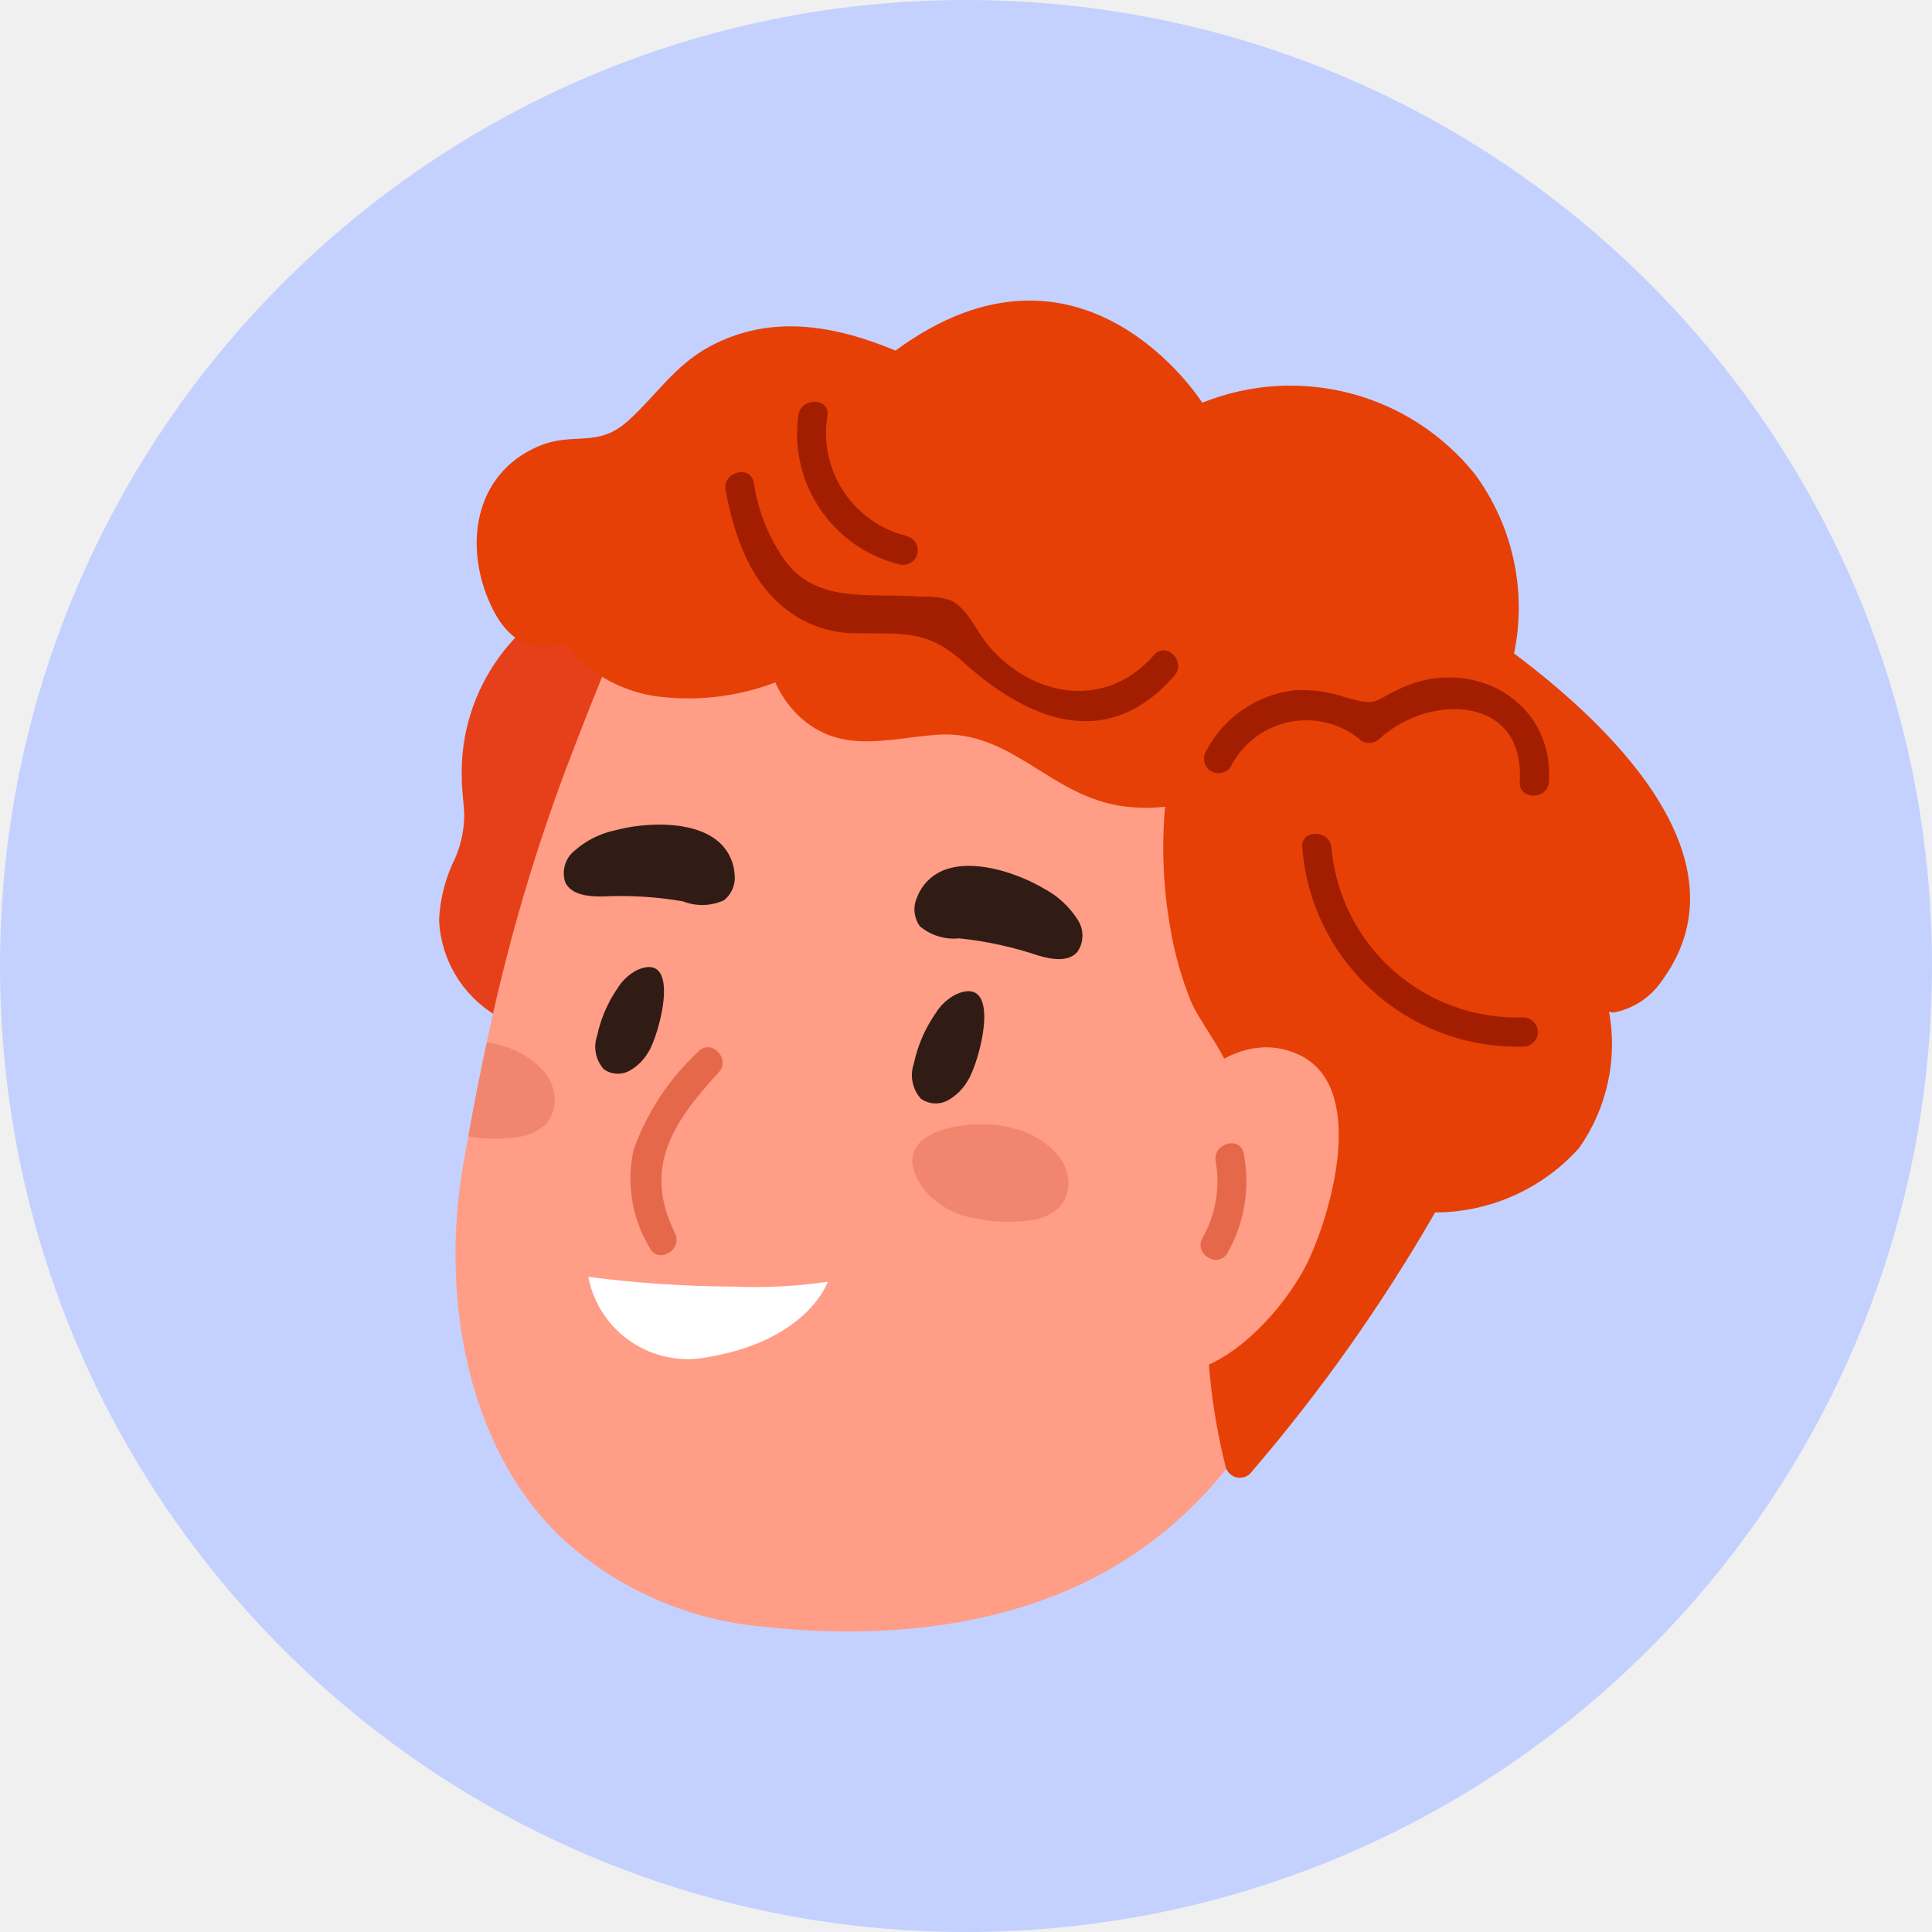
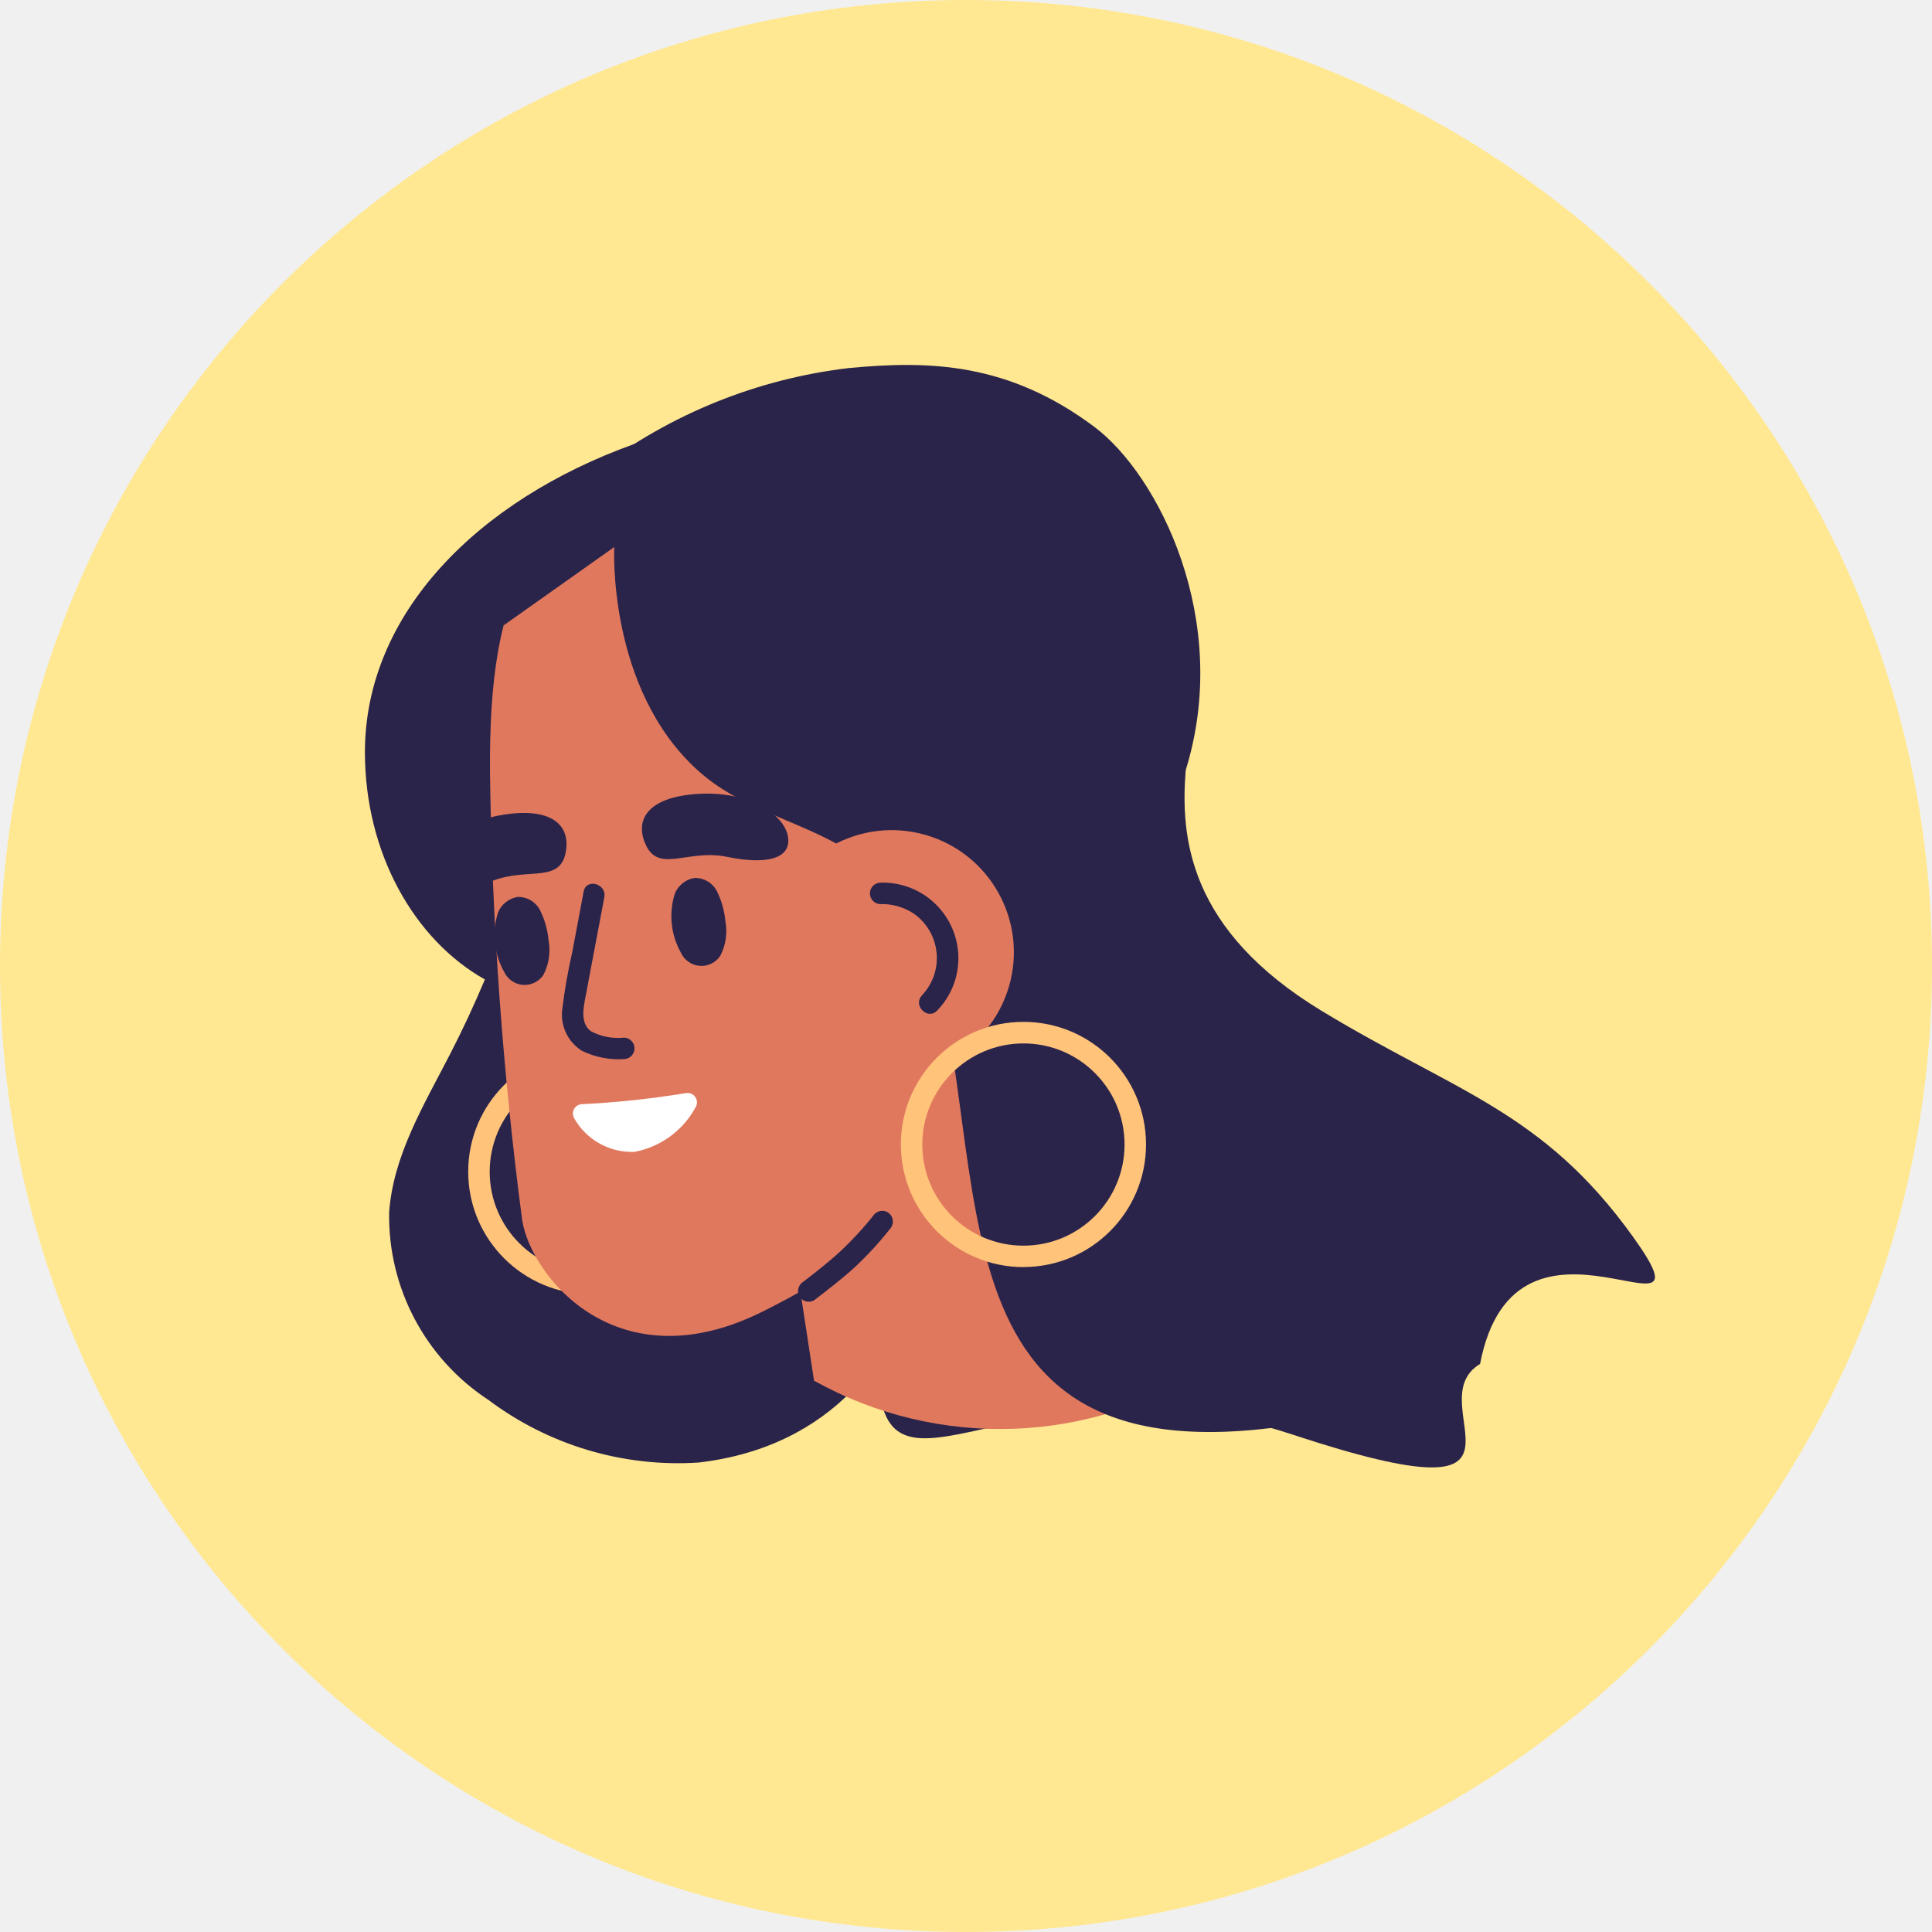
- <svg xmlns="http://www.w3.org/2000/svg" id="Grupo_984575" data-name="Grupo 984575" width="83" height="83" viewBox="0 0 83 83">
-   <defs>
-     <clipPath id="clip-path">
-       <rect id="Rectángulo_42766" data-name="Rectángulo 42766" width="53.743" height="57.178" fill="none" />
-     </clipPath>
-   </defs>
-   <circle id="Elipse_4780" data-name="Elipse 4780" cx="41.5" cy="41.5" r="41.5" fill="#c4d1ff" />
-   <g id="Grupo_169822" data-name="Grupo 169822" transform="translate(18.863 12.911)">
-     <g id="Grupo_169822-2" data-name="Grupo 169822" transform="translate(0 0)" clip-path="url(#clip-path)">
-       <path id="Trazado_162705" data-name="Trazado 162705" d="M7.515,14.554c-.465-.651-1.552-.026-1.082.632.185.26.373.524.559.789A8.428,8.428,0,0,0,.974,24.286c0,.539.092,1.07.107,1.605A4.689,4.689,0,0,1,.56,28.012,6.622,6.622,0,0,0,0,30.4a5.03,5.03,0,0,0,2.452,4.1c4.126,2.462,6.895-3.061,8.109-6.148,2.08-5.285.06-9.448-3.048-13.8" transform="translate(0 -3.78)" fill="#e6401a" />
-       <path id="Trazado_162706" data-name="Trazado 162706" d="M39.822,41.134c-1.617,6.92-4.25,13.877-10.655,17.613C24.779,61.3,19.35,61.841,14.21,61.277A14.7,14.7,0,0,1,5.45,57.4C1.373,53.459.346,46.93,1.275,41.523c.075-.439.151-.878.238-1.317.238-1.354.5-2.695.79-4.036A79.946,79.946,0,0,1,5.7,24.436c.677-1.78,1.367-3.56,2.119-5.3.226-.5.714-2.282,1.3-2.507,2.983-1.09,25.71-.076,29.408,6.556,3,5.391,2.632,12.135,1.291,17.952" transform="translate(-0.253 -4.302)" fill="#ff9d87" />
-       <path id="Trazado_162707" data-name="Trazado 162707" d="M9.352,41.361a5.7,5.7,0,0,1,.743-1.515,2.112,2.112,0,0,1,.844-.779c1.924-.837.947,2.791.476,3.526a2.156,2.156,0,0,1-.82.81,1.042,1.042,0,0,1-1.1-.073,1.448,1.448,0,0,1-.285-1.43q.058-.272.143-.538" transform="translate(-2.422 -10.309)" fill="#301c15" />
-       <path id="Trazado_162708" data-name="Trazado 162708" d="M27.867,42.9a5.992,5.992,0,0,1,.782-1.593,2.218,2.218,0,0,1,.887-.821c2.024-.879,1,2.937.5,3.709a2.274,2.274,0,0,1-.862.852,1.1,1.1,0,0,1-1.159-.077,1.522,1.522,0,0,1-.3-1.5q.062-.287.15-.566" transform="translate(-7.321 -10.683)" fill="#301c15" />
-       <path id="Trazado_162709" data-name="Trazado 162709" d="M14.076,43.828a10.669,10.669,0,0,0-2.762,4.182A5.708,5.708,0,0,0,12,52.246c.357.723,1.439.088,1.082-.633-1.4-2.826-.064-4.786,1.879-6.9.546-.593-.338-1.482-.886-.886" transform="translate(-2.95 -11.551)" fill="#e6684b" />
-       <path id="Trazado_162710" data-name="Trazado 162710" d="M27.87,34.428a1.232,1.232,0,0,0,.143,1.2,2.271,2.271,0,0,0,1.69.515,15.865,15.865,0,0,1,3.384.735c.572.167,1.285.3,1.684-.146a1.232,1.232,0,0,0,.014-1.394A3.835,3.835,0,0,0,33.329,34c-1.1-.651-3.043-1.323-4.349-.761a2.021,2.021,0,0,0-1.11,1.194" transform="translate(-7.354 -8.742)" fill="#301c15" />
-       <path id="Trazado_162711" data-name="Trazado 162711" d="M13.871,31.308c-1.105-.894-3.16-.773-4.392-.441a3.829,3.829,0,0,0-1.766.9,1.233,1.233,0,0,0-.363,1.346c.266.533.987.6,1.583.595a15.884,15.884,0,0,1,3.457.207,2.271,2.271,0,0,0,1.766-.04,1.233,1.233,0,0,0,.462-1.12,2.022,2.022,0,0,0-.747-1.449" transform="translate(-1.923 -8.106)" fill="#301c15" />
-       <path id="Trazado_162712" data-name="Trazado 162712" d="M8.718,57.046a50.623,50.623,0,0,0,6.216.418,21.7,21.7,0,0,0,4.074-.209s-.836,2.507-5.145,3.238a4.354,4.354,0,0,1-5.145-3.447" transform="translate(-2.308 -15.102)" fill="#fff" />
-       <path id="Trazado_162713" data-name="Trazado 162713" d="M46.763,15.159a9.665,9.665,0,0,0-1.675-7.691A10.155,10.155,0,0,0,33.368,4.39s-5.145-8.148-13.177-2.24c-2.59-1.075-5.352-1.6-8-.166-1.5.815-2.276,2.093-3.509,3.2C7.367,6.359,6.35,5.615,4.837,6.267c-2.773,1.193-3.21,4.324-2.018,6.853.8,1.7,1.948,2,3.152,1.605a6.1,6.1,0,0,0,4.337,2.321,10.477,10.477,0,0,0,4.717-.64,4.571,4.571,0,0,0,1.033,1.463c1.782,1.651,3.813.933,5.937.785,3.093-.216,4.74,2.493,7.72,3.033a7.1,7.1,0,0,0,2.056.058,19.778,19.778,0,0,0,.222,5.2,14.886,14.886,0,0,0,.9,3.189c.412.951,1.577,2.321,1.724,3.3.381,2.526-.868,6.067-1,8.656a26.49,26.49,0,0,0,.76,8.029.632.632,0,0,0,1.048.276,72.937,72.937,0,0,0,7.945-11.218,8.328,8.328,0,0,0,6.186-2.768,7.748,7.748,0,0,0,1.287-5.865.34.34,0,0,0,.245.036A3.237,3.237,0,0,0,53.06,29.3c3.74-5-1.553-10.586-6.3-14.141" transform="translate(-0.581 0)" fill="#e64006" />
-       <path id="Trazado_162714" data-name="Trazado 162714" d="M47.1,43.929c-2.449-1.1-4.879,1.054-6.1,3.306a.592.592,0,0,0-.3.24c-1.368,2.143-3.5,7.441-.885,9.488,2.931,2.293,6.631-1.809,7.736-4.156,1-2.112,2.569-7.52-.446-8.878" transform="translate(-10.21 -11.551)" fill="#ff9d87" />
-       <path id="Trazado_162715" data-name="Trazado 162715" d="M53.171,22.475c-1.31.6-.99.793-2.379.413a5.68,5.68,0,0,0-2.2-.314,4.926,4.926,0,0,0-3.832,2.642.627.627,0,0,0,1.082.632,3.637,3.637,0,0,1,5.626-1.091.633.633,0,0,0,.76-.1c2.126-1.956,6.256-1.889,6.023,1.844-.05.805,1.2.8,1.254,0,.218-3.481-3.291-5.412-6.331-4.029" transform="translate(-11.825 -5.831)" fill="#a31e00" />
-       <path id="Trazado_162716" data-name="Trazado 162716" d="M59.927,39.044a8,8,0,0,1-8.239-7.289c-.079-.795-1.334-.8-1.253,0A9.275,9.275,0,0,0,59.927,40.3a.627.627,0,0,0,0-1.254" transform="translate(-13.351 -8.248)" fill="#a31e00" />
-       <path id="Trazado_162717" data-name="Trazado 162717" d="M35.136,17.89c-2.075,2.373-5.262,1.82-7.151-.468-.479-.579-.839-1.521-1.562-1.885a3.541,3.541,0,0,0-1.3-.159c-2.286-.188-4.7.4-6.074-1.912a7.785,7.785,0,0,1-1.1-2.989c-.15-.792-1.359-.457-1.209.333.39,2.052,1.105,4.16,2.951,5.362a4.859,4.859,0,0,0,2.679.776c1.9.032,3.007-.176,4.532,1.2,2.764,2.5,6.179,3.984,9.117.625.529-.605-.354-1.5-.887-.887" transform="translate(-4.429 -2.654)" fill="#a31e00" />
-       <path id="Trazado_162718" data-name="Trazado 162718" d="M25.644,11.687A4.559,4.559,0,0,1,22.223,6.51c.1-.8-1.153-.79-1.254,0A5.784,5.784,0,0,0,25.311,12.9a.627.627,0,0,0,.333-1.209" transform="translate(-5.538 -1.566)" fill="#a31e00" />
-       <path id="Trazado_162719" data-name="Trazado 162719" d="M34.265,50.125A1.958,1.958,0,0,0,34,49.569a3.588,3.588,0,0,0-1.905-1.236c-1.681-.54-5.79-.074-4,2.525a3.539,3.539,0,0,0,2.186,1.3,6.694,6.694,0,0,0,2.318.11,2.245,2.245,0,0,0,1.367-.563,1.607,1.607,0,0,0,.3-1.578" transform="translate(-7.32 -12.742)" fill="#f2856d" />
-       <path id="Trazado_162720" data-name="Trazado 162720" d="M5.336,45.284a2.225,2.225,0,0,0-.263-.551,3.706,3.706,0,0,0-1.905-1.241,4.122,4.122,0,0,0-.665-.151c-.288,1.342-.551,2.683-.79,4.037a5.992,5.992,0,0,0,1.955.05,2.231,2.231,0,0,0,1.367-.564,1.618,1.618,0,0,0,.3-1.579" transform="translate(-0.453 -11.474)" fill="#f2856d" />
-       <path id="Trazado_162721" data-name="Trazado 162721" d="M46.351,49.693c-.142-.793-1.35-.457-1.209.333a4.885,4.885,0,0,1-.568,3.281c-.393.705.689,1.338,1.082.632a6.271,6.271,0,0,0,.695-4.246" transform="translate(-11.778 -13.036)" fill="#e6684b" />
+ <svg xmlns="http://www.w3.org/2000/svg" width="85" height="85" viewBox="0 0 85 85">
+   <g id="Grupo_995958" data-name="Grupo 995958" transform="translate(-915 -7156)">
+     <g id="Grupo_995955" data-name="Grupo 995955" transform="translate(915 7156)">
+       <circle id="Elipse_4780" data-name="Elipse 4780" cx="42.5" cy="42.5" r="42.5" transform="translate(0 0)" fill="#ffe891" />
+       <g id="Grupo_984354" data-name="Grupo 984354" transform="translate(16.056 16.055)">
+         <g id="Grupo_984355" data-name="Grupo 984355" transform="translate(0 0)">
+           <path id="Trazado_212183" data-name="Trazado 212183" d="M41.751,27.23c-3.112-1.752-5.275-5.566-5.275-10,0-6.092,4.96-11.082,11.822-13.547,4.726-1.7,6.362,7.455,6.362,13.547a12.617,12.617,0,0,1-1.7,6.413,10.143,10.143,0,0,1,5.66,3.123c4.812,5.592,4.22,20.364-7.468,21.718a13.884,13.884,0,0,1-9.238-2.752,9.66,9.66,0,0,1-4.372-8.252c.172-2.492,1.524-4.72,2.669-6.942q.836-1.622,1.543-3.307" transform="translate(-36.477 -0.193)" fill="#2b244a" />
+           <path id="Trazado_212184" data-name="Trazado 212184" d="M52.082,42.659a5.393,5.393,0,1,0-5.394-5.393,5.4,5.4,0,0,0,5.394,5.393m0-9.842a4.449,4.449,0,1,1-4.449,4.449,4.454,4.454,0,0,1,4.449-4.449" transform="translate(-42.145 -1.77)" fill="#ffc37a" />
+           <path id="Trazado_212185" data-name="Trazado 212185" d="M14.662,18.863c-.232,2.933.1,7.018,5.981,10.586s9.722,4.4,13.694,9.933c3.91,5.44-5.15-2.584-6.724,5.6-2.87,1.74,3.862,7.109-8.277,3.1s-18.211,4.457-18.211-3.1-2.961-13.953.723-21.143,12.813-4.974,12.813-4.974" transform="translate(21.448 -1.03)" fill="#2b244a" />
+           <path id="Trazado_212186" data-name="Trazado 212186" d="M36.933,25.554l5.395,19.9a16.81,16.81,0,0,1-17.446.654l-1.356-8.877Z" transform="translate(-5.124 -1.419)" fill="#e0785e" />
+           <path id="Trazado_212187" data-name="Trazado 212187" d="M54.483,9C51.753-.529,44.007-1.54,35.47,2.135S25.337,9.989,25.392,17.945a166.819,166.819,0,0,0,1.419,19.712c.413,2.5,4.235,7.236,10.671,3.952A34.732,34.732,0,0,0,50.759,29.962c1.9-2.835,6.454-11.438,3.724-20.965" transform="translate(-19.89 -0.009)" fill="#e0785e" />
+           <path id="Trazado_212188" data-name="Trazado 212188" d="M43.31,22.1c.552,1.455,1.845.285,3.621.651,1.632.336,2.723.124,2.7-.735-.024-1.038-1.614-2.167-3.932-2.036-2.169.123-2.8,1.059-2.392,2.12" transform="translate(-31.005 -1.109)" fill="#2b244a" />
+           <path id="Trazado_212189" data-name="Trazado 212189" d="M54.151,23.848c1.579-.6,2.99.154,3.21-1.333.164-1.119-.641-1.907-2.789-1.562-.168.027-.335.064-.493.1a1.959,1.959,0,0,0,.072,2.795" transform="translate(-48.513 -1.159)" fill="#2b244a" />
+           <path id="Trazado_212190" data-name="Trazado 212190" d="M46.257,24.573a1.136,1.136,0,0,1,.851-.674,1.073,1.073,0,0,1,1.018.629,3.732,3.732,0,0,1,.351,1.278,2.364,2.364,0,0,1-.225,1.518.993.993,0,0,1-1.73-.133,3.281,3.281,0,0,1-.265-2.617" transform="translate(-32.618 -1.327)" fill="#2b244a" />
+           <path id="Trazado_212191" data-name="Trazado 212191" d="M54.5,25.458a1.136,1.136,0,0,1,.851-.674,1.074,1.074,0,0,1,1.018.629,3.738,3.738,0,0,1,.351,1.278,2.367,2.367,0,0,1-.225,1.519.993.993,0,0,1-1.73-.134,3.281,3.281,0,0,1-.265-2.617" transform="translate(-48.642 -1.376)" fill="#2b244a" />
+           <path id="Trazado_212192" data-name="Trazado 212192" d="M53.089,31.882a3.712,3.712,0,0,1-1.874-.362,1.877,1.877,0,0,1-.866-1.845,23.748,23.748,0,0,1,.439-2.5l.5-2.665c.112-.6,1.023-.344.91.251q-.412,2.177-.823,4.356c-.094.5-.249,1.192.237,1.542a2.549,2.549,0,0,0,1.471.279.473.473,0,0,1,0,.944" transform="translate(-41.666 -1.342)" fill="#2b244a" />
+           <path id="Trazado_212193" data-name="Trazado 212193" d="M16.292,4.6A22.669,22.669,0,0,1,27.359.137C30.917-.2,34.38-.1,38.158,2.729c2.81,2.108,6.06,8.506,4.014,15.1-.6,1.918-.667,10.933-.667,10.933L54,44.88c-22.607,7.215-20.306-5.917-22.478-16.814-1.637-8.22-7.266-7.015-10.813-10.224-3.994-3.612-3.679-9.829-3.679-9.829l-4.86,3.442A9.512,9.512,0,0,1,16.292,4.6" transform="translate(-6.062 0)" fill="#2b244a" />
+           <path id="Trazado_212194" data-name="Trazado 212194" d="M32.9,25.562a5.372,5.372,0,1,0,6.646-3.681A5.372,5.372,0,0,0,32.9,25.562" transform="translate(-14.886 -1.204)" fill="#e0785e" />
+           <path id="Trazado_212195" data-name="Trazado 212195" d="M31.926,41.389A5.393,5.393,0,1,0,26.533,36a5.4,5.4,0,0,0,5.393,5.393m0-9.842A4.449,4.449,0,1,1,27.477,36a4.454,4.454,0,0,1,4.448-4.449" transform="translate(-2.955 -1.7)" fill="#ffc37a" />
+           <path id="Trazado_212196" data-name="Trazado 212196" d="M42.368,40.21a14.9,14.9,0,0,1-1.523,1.658c-.572.527-1.192,1-1.81,1.474a.475.475,0,0,1-.646-.17.485.485,0,0,1,.17-.646c.538-.413,1.127-.872,1.651-1.357a14.83,14.83,0,0,0,1.49-1.627.475.475,0,0,1,.668,0,.483.483,0,0,1,0,.668" transform="translate(-19.275 -2.189)" fill="#2b244a" />
+           <path id="Trazado_212197" data-name="Trazado 212197" d="M37.587,29.072a2.385,2.385,0,0,0-.356-3.588,2.521,2.521,0,0,0-1.493-.423.473.473,0,0,1,0-.944,3.328,3.328,0,0,1,3.359,4.1,3.3,3.3,0,0,1-.842,1.527c-.42.441-1.087-.228-.668-.668" transform="translate(-13.079 -1.339)" fill="#2b244a" />
+           <path id="Trazado_212198" data-name="Trazado 212198" d="M50.17,36.506a3.875,3.875,0,0,0,2.675-1.944.415.415,0,0,0-.415-.641,40.22,40.22,0,0,1-4.573.487.412.412,0,0,0-.343.62,2.911,2.911,0,0,0,2.656,1.478" transform="translate(-38.308 -1.884)" fill="#fff" />
+         </g>
+       </g>
    </g>
  </g>
</svg>
